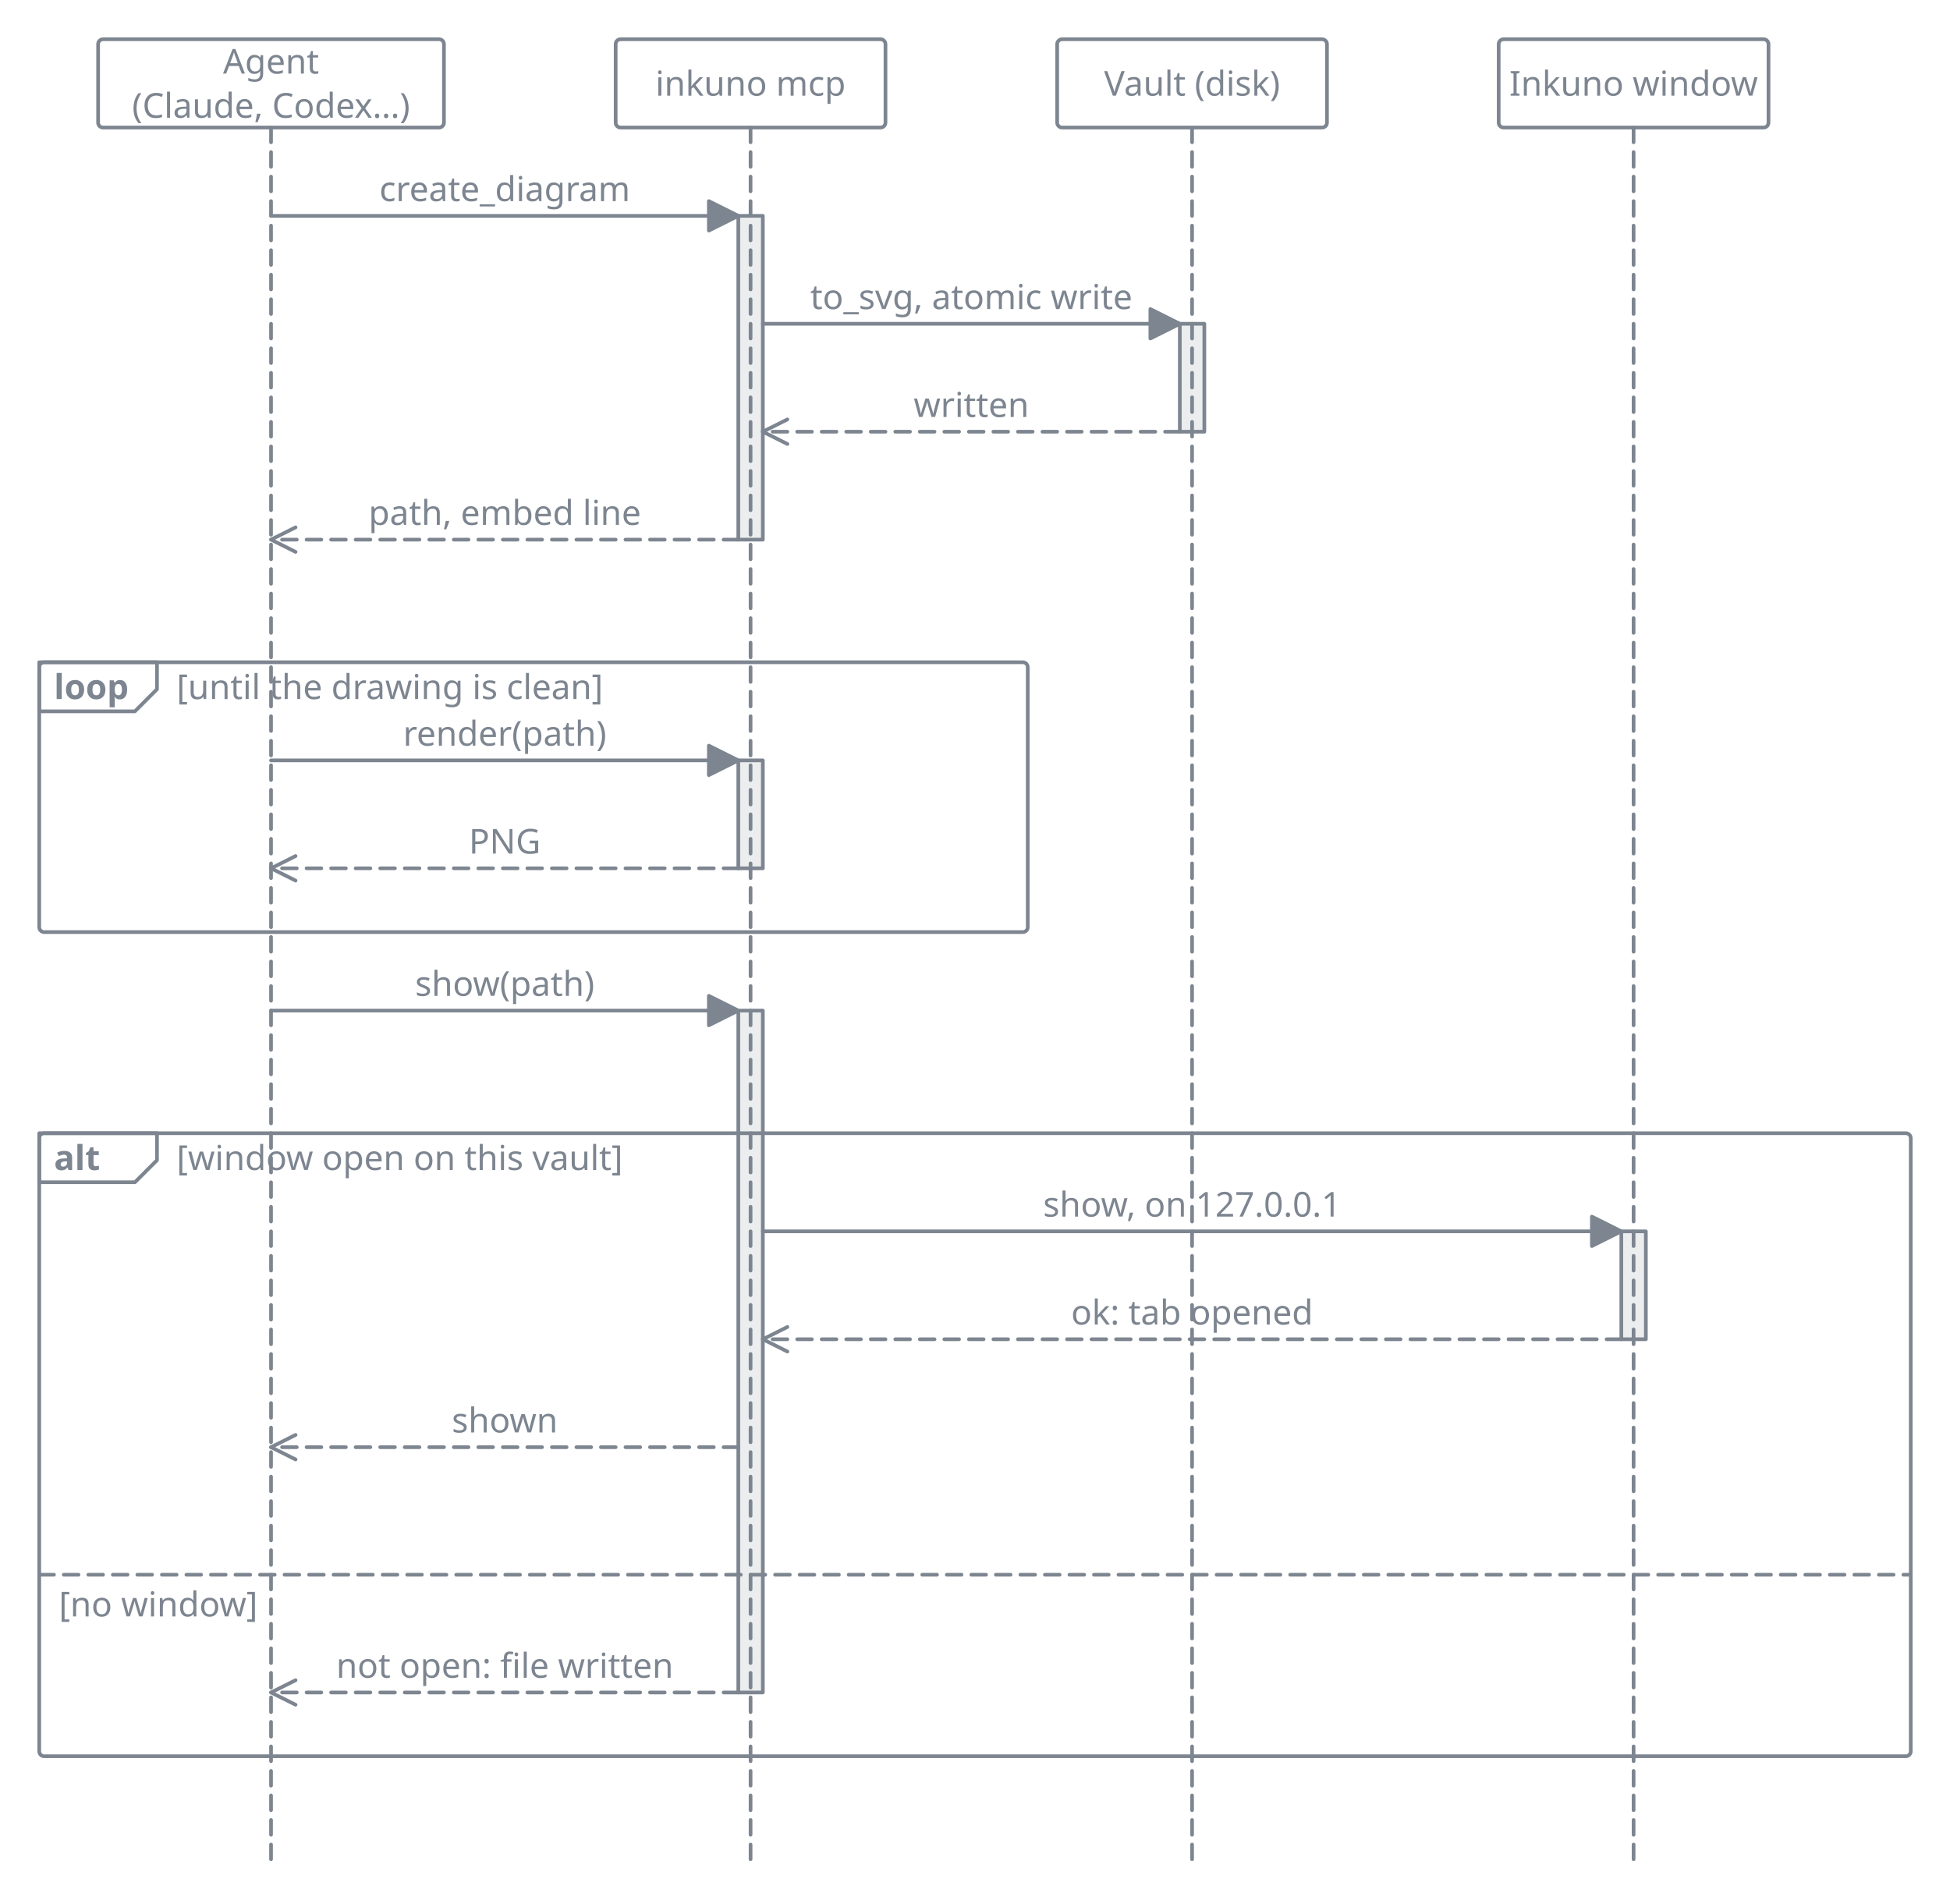
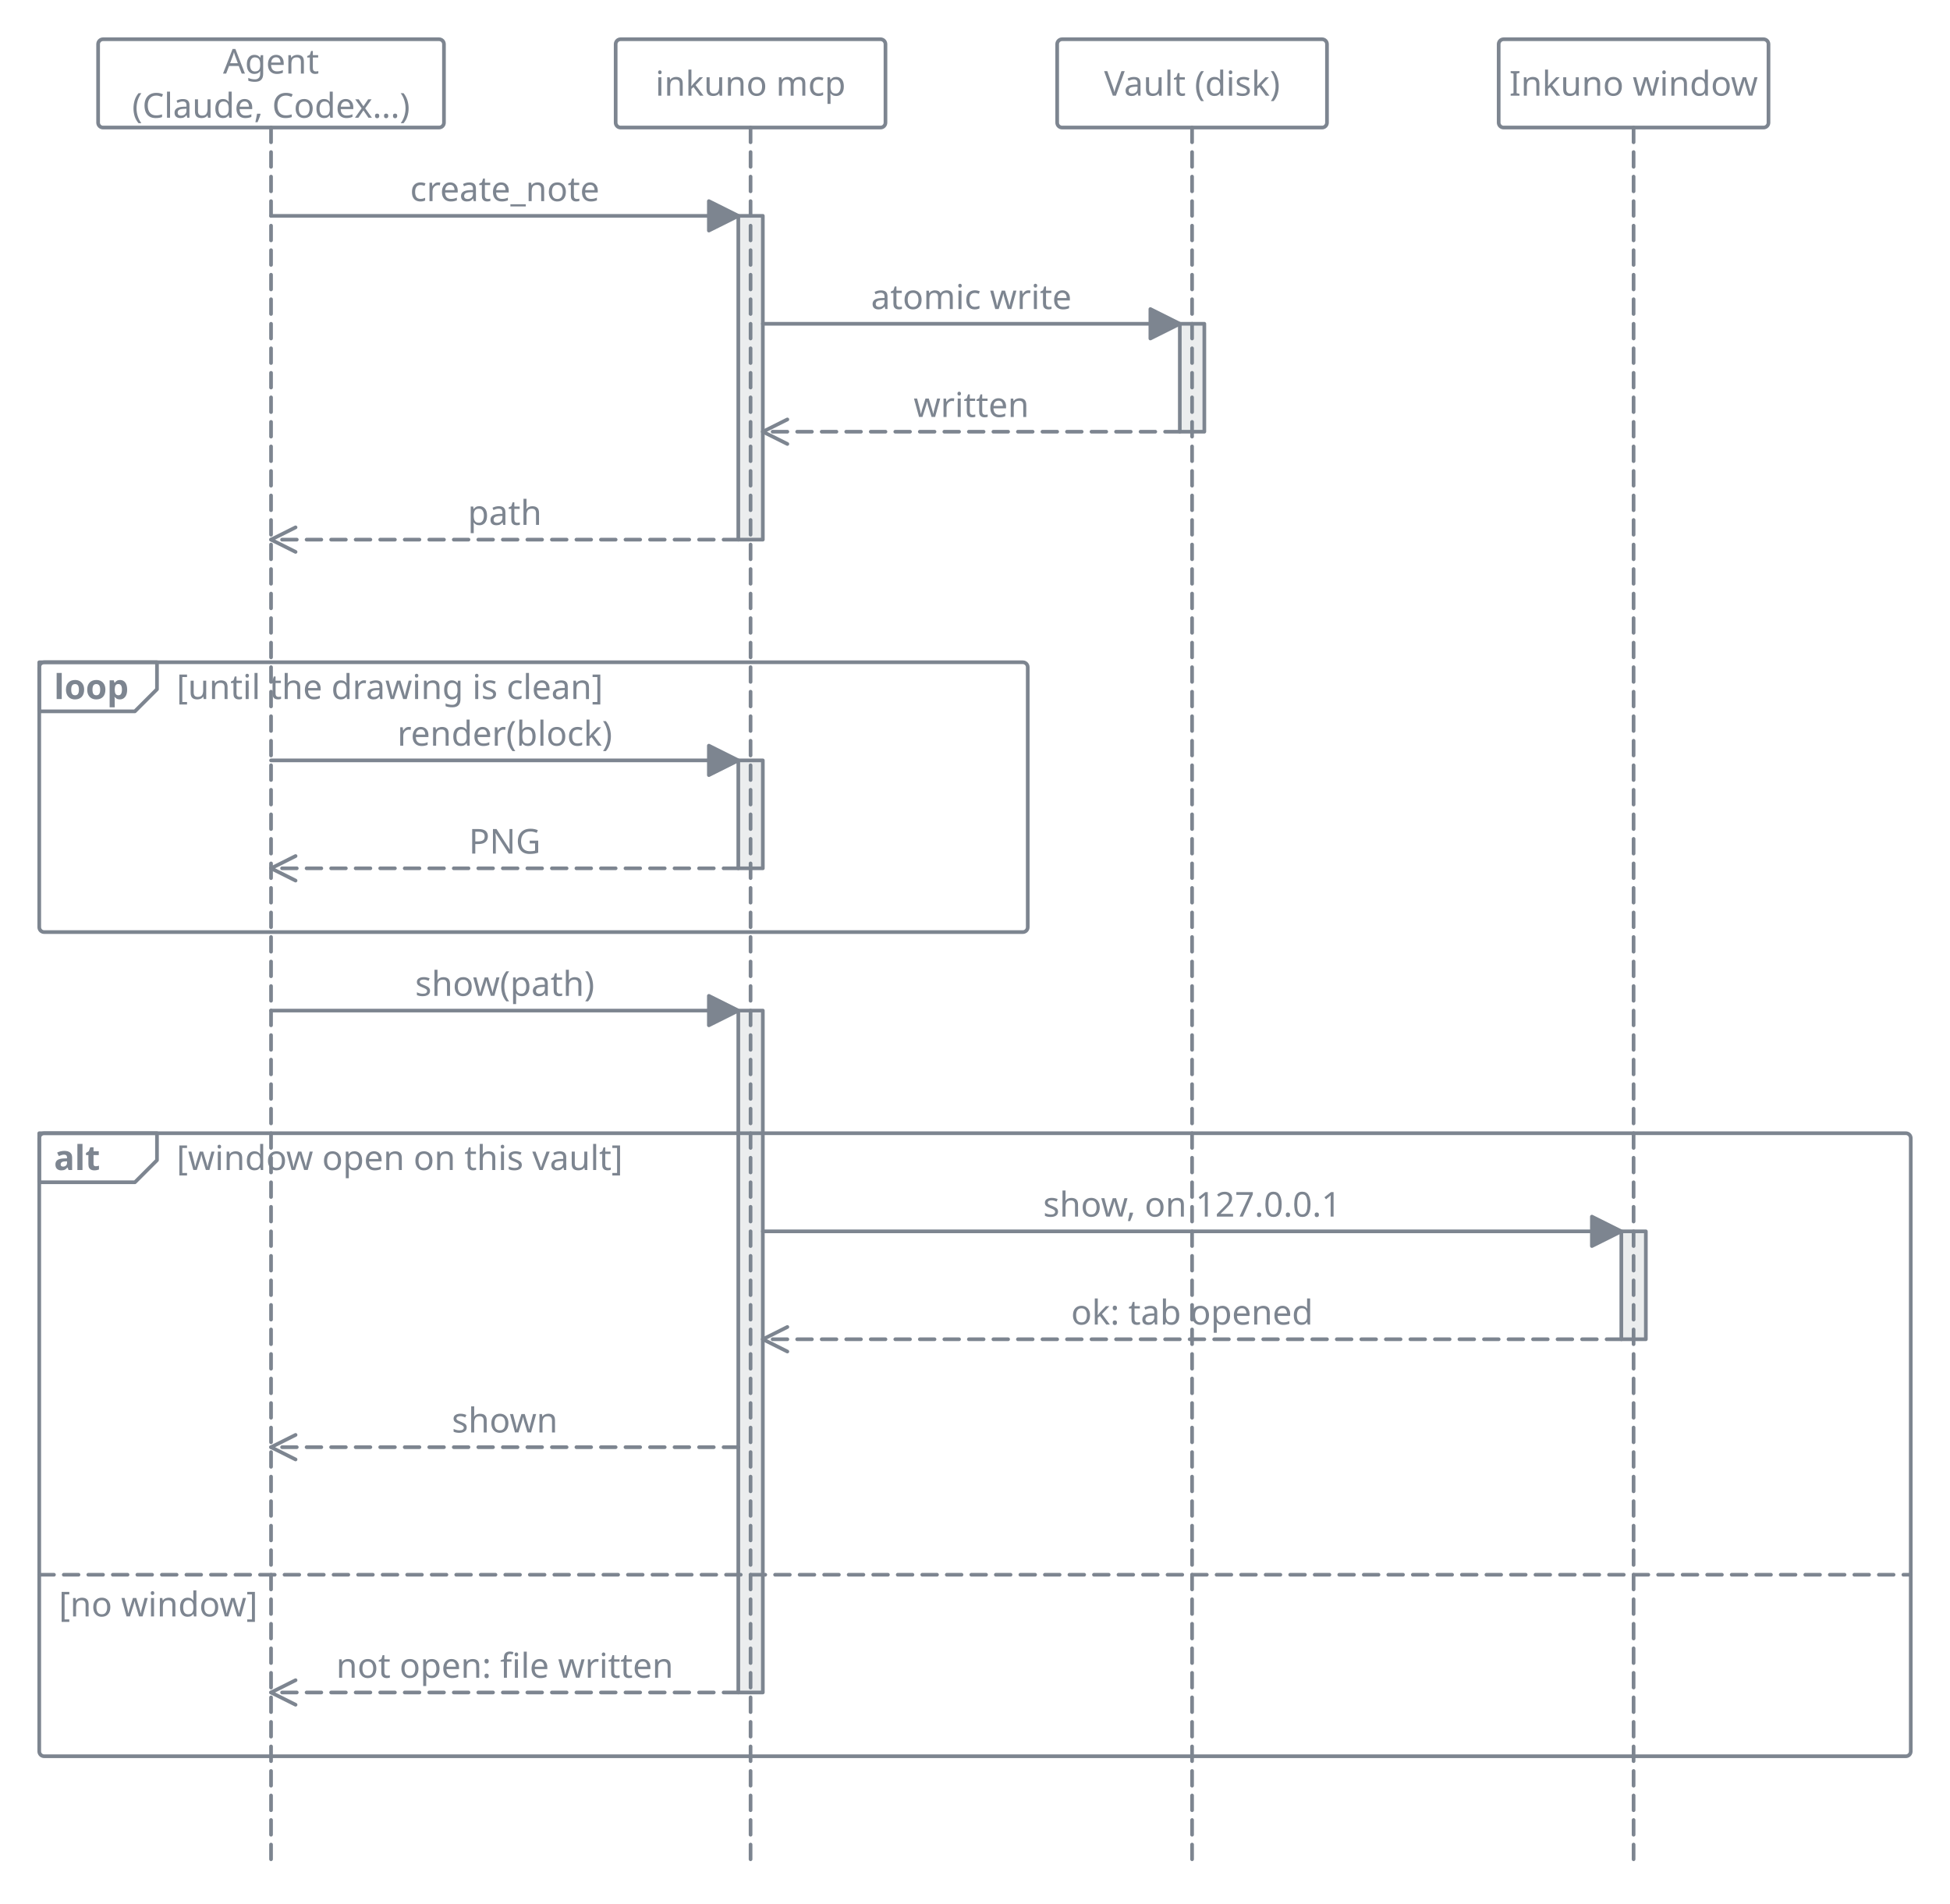
<svg xmlns="http://www.w3.org/2000/svg" width="795" height="776" viewBox="0 24 795 776" fill="none" stroke-width="1.5" stroke-linecap="round" stroke-linejoin="round" font-family="sans-serif" font-size="14">
  <path d="M42 40L179 40C180.1 40 181 40.9 181 42L181 74C181 75.1 180.1 76 179 76L42 76C40.9 76 40 75.1 40 74L40 42C40 40.9 40.9 40 42 40Z" stroke="#7d8590" />
  <path d="M110.5 76L110.5 784" stroke="#7d8590" stroke-dasharray="6 4" />
  <text x="110.5" y="54" text-anchor="middle" fill="#7d8590" stroke="none">Agent</text>
  <text x="110.5" y="72" text-anchor="middle" fill="#7d8590" stroke="none">(Claude, Codex…)</text>
  <path d="M253 40L359 40C360.1 40 361 40.9 361 42L361 74C361 75.1 360.1 76 359 76L253 76C251.9 76 251 75.1 251 74L251 42C251 40.9 251.9 40 253 40Z" stroke="#7d8590" />
  <path d="M306 76L306 784" stroke="#7d8590" stroke-dasharray="6 4" />
  <text x="306" y="63" text-anchor="middle" fill="#7d8590" stroke="none">inkuno mcp</text>
  <path d="M433 40L539 40C540.1 40 541 40.9 541 42L541 74C541 75.1 540.1 76 539 76L433 76C431.9 76 431 75.1 431 74L431 42C431 40.9 431.9 40 433 40Z" stroke="#7d8590" />
  <path d="M486 76L486 784" stroke="#7d8590" stroke-dasharray="6 4" />
  <text x="486" y="63" text-anchor="middle" fill="#7d8590" stroke="none">Vault (disk)</text>
  <path d="M613 40L719 40C720.1 40 721 40.9 721 42L721 74C721 75.1 720.1 76 719 76L613 76C611.9 76 611 75.1 611 74L611 42C611 40.9 611.9 40 613 40Z" stroke="#7d8590" />
  <path d="M666 76L666 784" stroke="#7d8590" stroke-dasharray="6 4" />
  <text x="666" y="63" text-anchor="middle" fill="#7d8590" stroke="none">Inkuno window</text>
  <path d="M18 294L417 294C418.1 294 419 294.9 419 296L419 402C419 403.1 418.1 404 417 404L18 404C16.9 404 16 403.1 16 402L16 296C16 294.9 16.9 294 18 294Z" stroke="#7d8590" />
  <path d="M16 294L64 294L64 305L55 314L16 314Z" stroke="#7d8590" />
  <text x="22" y="309" font-weight="bold" fill="#7d8590" stroke="none">loop</text>
  <text x="72" y="309" fill="#7d8590" stroke="none">[until the drawing is clean]</text>
  <path d="M18 486L777 486C778.1 486 779 486.9 779 488L779 738C779 739.1 778.1 740 777 740L18 740C16.9 740 16 739.1 16 738L16 488C16 486.9 16.9 486 18 486Z" stroke="#7d8590" />
  <path d="M16 486L64 486L64 497L55 506L16 506Z" stroke="#7d8590" />
  <path d="M16 666H779" stroke="#7d8590" stroke-dasharray="6 4" />
  <text x="22" y="501" font-weight="bold" fill="#7d8590" stroke="none">alt</text>
  <text x="72" y="501" fill="#7d8590" stroke="none">[window open on this vault]</text>
  <text x="24" y="683" fill="#7d8590" stroke="none">[no window]</text>
  <path d="M301 112H311V244H301Z" stroke="#7d8590" fill="#7d8590" fill-opacity="0.15" />
  <path d="M481 156H491V200H481Z" stroke="#7d8590" fill="#7d8590" fill-opacity="0.15" />
  <path d="M301 334H311V378H301Z" stroke="#7d8590" fill="#7d8590" fill-opacity="0.15" />
  <path d="M301 436H311V714H301Z" stroke="#7d8590" fill="#7d8590" fill-opacity="0.15" />
  <path d="M661 526H671V570H661Z" stroke="#7d8590" fill="#7d8590" fill-opacity="0.15" />
  <path d="M110.5 112L289 112" stroke="#7d8590" />
  <path d="M301 112L289 118L289 106Z" stroke="#7d8590" fill="#7d8590" />
-   <text x="205.8" y="106" text-anchor="middle" fill="#7d8590" stroke="none">create_diagram</text>
+   <text x="205.8" y="106" text-anchor="middle" fill="#7d8590" stroke="none">create_note</text>
  <path d="M311 156L469 156" stroke="#7d8590" />
  <path d="M481 156L469 162L469 150Z" stroke="#7d8590" fill="#7d8590" />
-   <text x="396" y="150" text-anchor="middle" fill="#7d8590" stroke="none">to_svg, atomic write</text>
+   <text x="396" y="150" text-anchor="middle" fill="#7d8590" stroke="none">atomic write</text>
  <path d="M481 200L311 200" stroke="#7d8590" stroke-dasharray="6 4" />
  <path d="M321 195L311 200L321 205" stroke="#7d8590" />
  <text x="396" y="194" text-anchor="middle" fill="#7d8590" stroke="none">written</text>
  <path d="M301 244L110.5 244" stroke="#7d8590" stroke-dasharray="6 4" />
  <path d="M120.5 239L110.5 244L120.5 249" stroke="#7d8590" />
-   <text x="205.8" y="238" text-anchor="middle" fill="#7d8590" stroke="none">path, embed line</text>
+   <text x="205.8" y="238" text-anchor="middle" fill="#7d8590" stroke="none">path</text>
  <path d="M110.5 334L289 334" stroke="#7d8590" />
  <path d="M301 334L289 340L289 328Z" stroke="#7d8590" fill="#7d8590" />
-   <text x="205.8" y="328" text-anchor="middle" fill="#7d8590" stroke="none">render(path)</text>
+   <text x="205.8" y="328" text-anchor="middle" fill="#7d8590" stroke="none">render(block)</text>
  <path d="M301 378L110.5 378" stroke="#7d8590" stroke-dasharray="6 4" />
  <path d="M120.5 373L110.5 378L120.5 383" stroke="#7d8590" />
  <text x="205.8" y="372" text-anchor="middle" fill="#7d8590" stroke="none">PNG</text>
  <path d="M110.5 436L289 436" stroke="#7d8590" />
  <path d="M301 436L289 442L289 430Z" stroke="#7d8590" fill="#7d8590" />
  <text x="205.8" y="430" text-anchor="middle" fill="#7d8590" stroke="none">show(path)</text>
  <path d="M311 526L649 526" stroke="#7d8590" />
  <path d="M661 526L649 532L649 520Z" stroke="#7d8590" fill="#7d8590" />
  <text x="486" y="520" text-anchor="middle" fill="#7d8590" stroke="none">show, on 127.0.0.1</text>
  <path d="M661 570L311 570" stroke="#7d8590" stroke-dasharray="6 4" />
  <path d="M321 565L311 570L321 575" stroke="#7d8590" />
  <text x="486" y="564" text-anchor="middle" fill="#7d8590" stroke="none">ok: tab opened</text>
  <path d="M301 614L110.5 614" stroke="#7d8590" stroke-dasharray="6 4" />
  <path d="M120.5 609L110.5 614L120.5 619" stroke="#7d8590" />
  <text x="205.8" y="608" text-anchor="middle" fill="#7d8590" stroke="none">shown</text>
  <path d="M301 714L110.5 714" stroke="#7d8590" stroke-dasharray="6 4" />
  <path d="M120.5 709L110.5 714L120.5 719" stroke="#7d8590" />
  <text x="205.8" y="708" text-anchor="middle" fill="#7d8590" stroke="none">not open: file written</text>
</svg>
